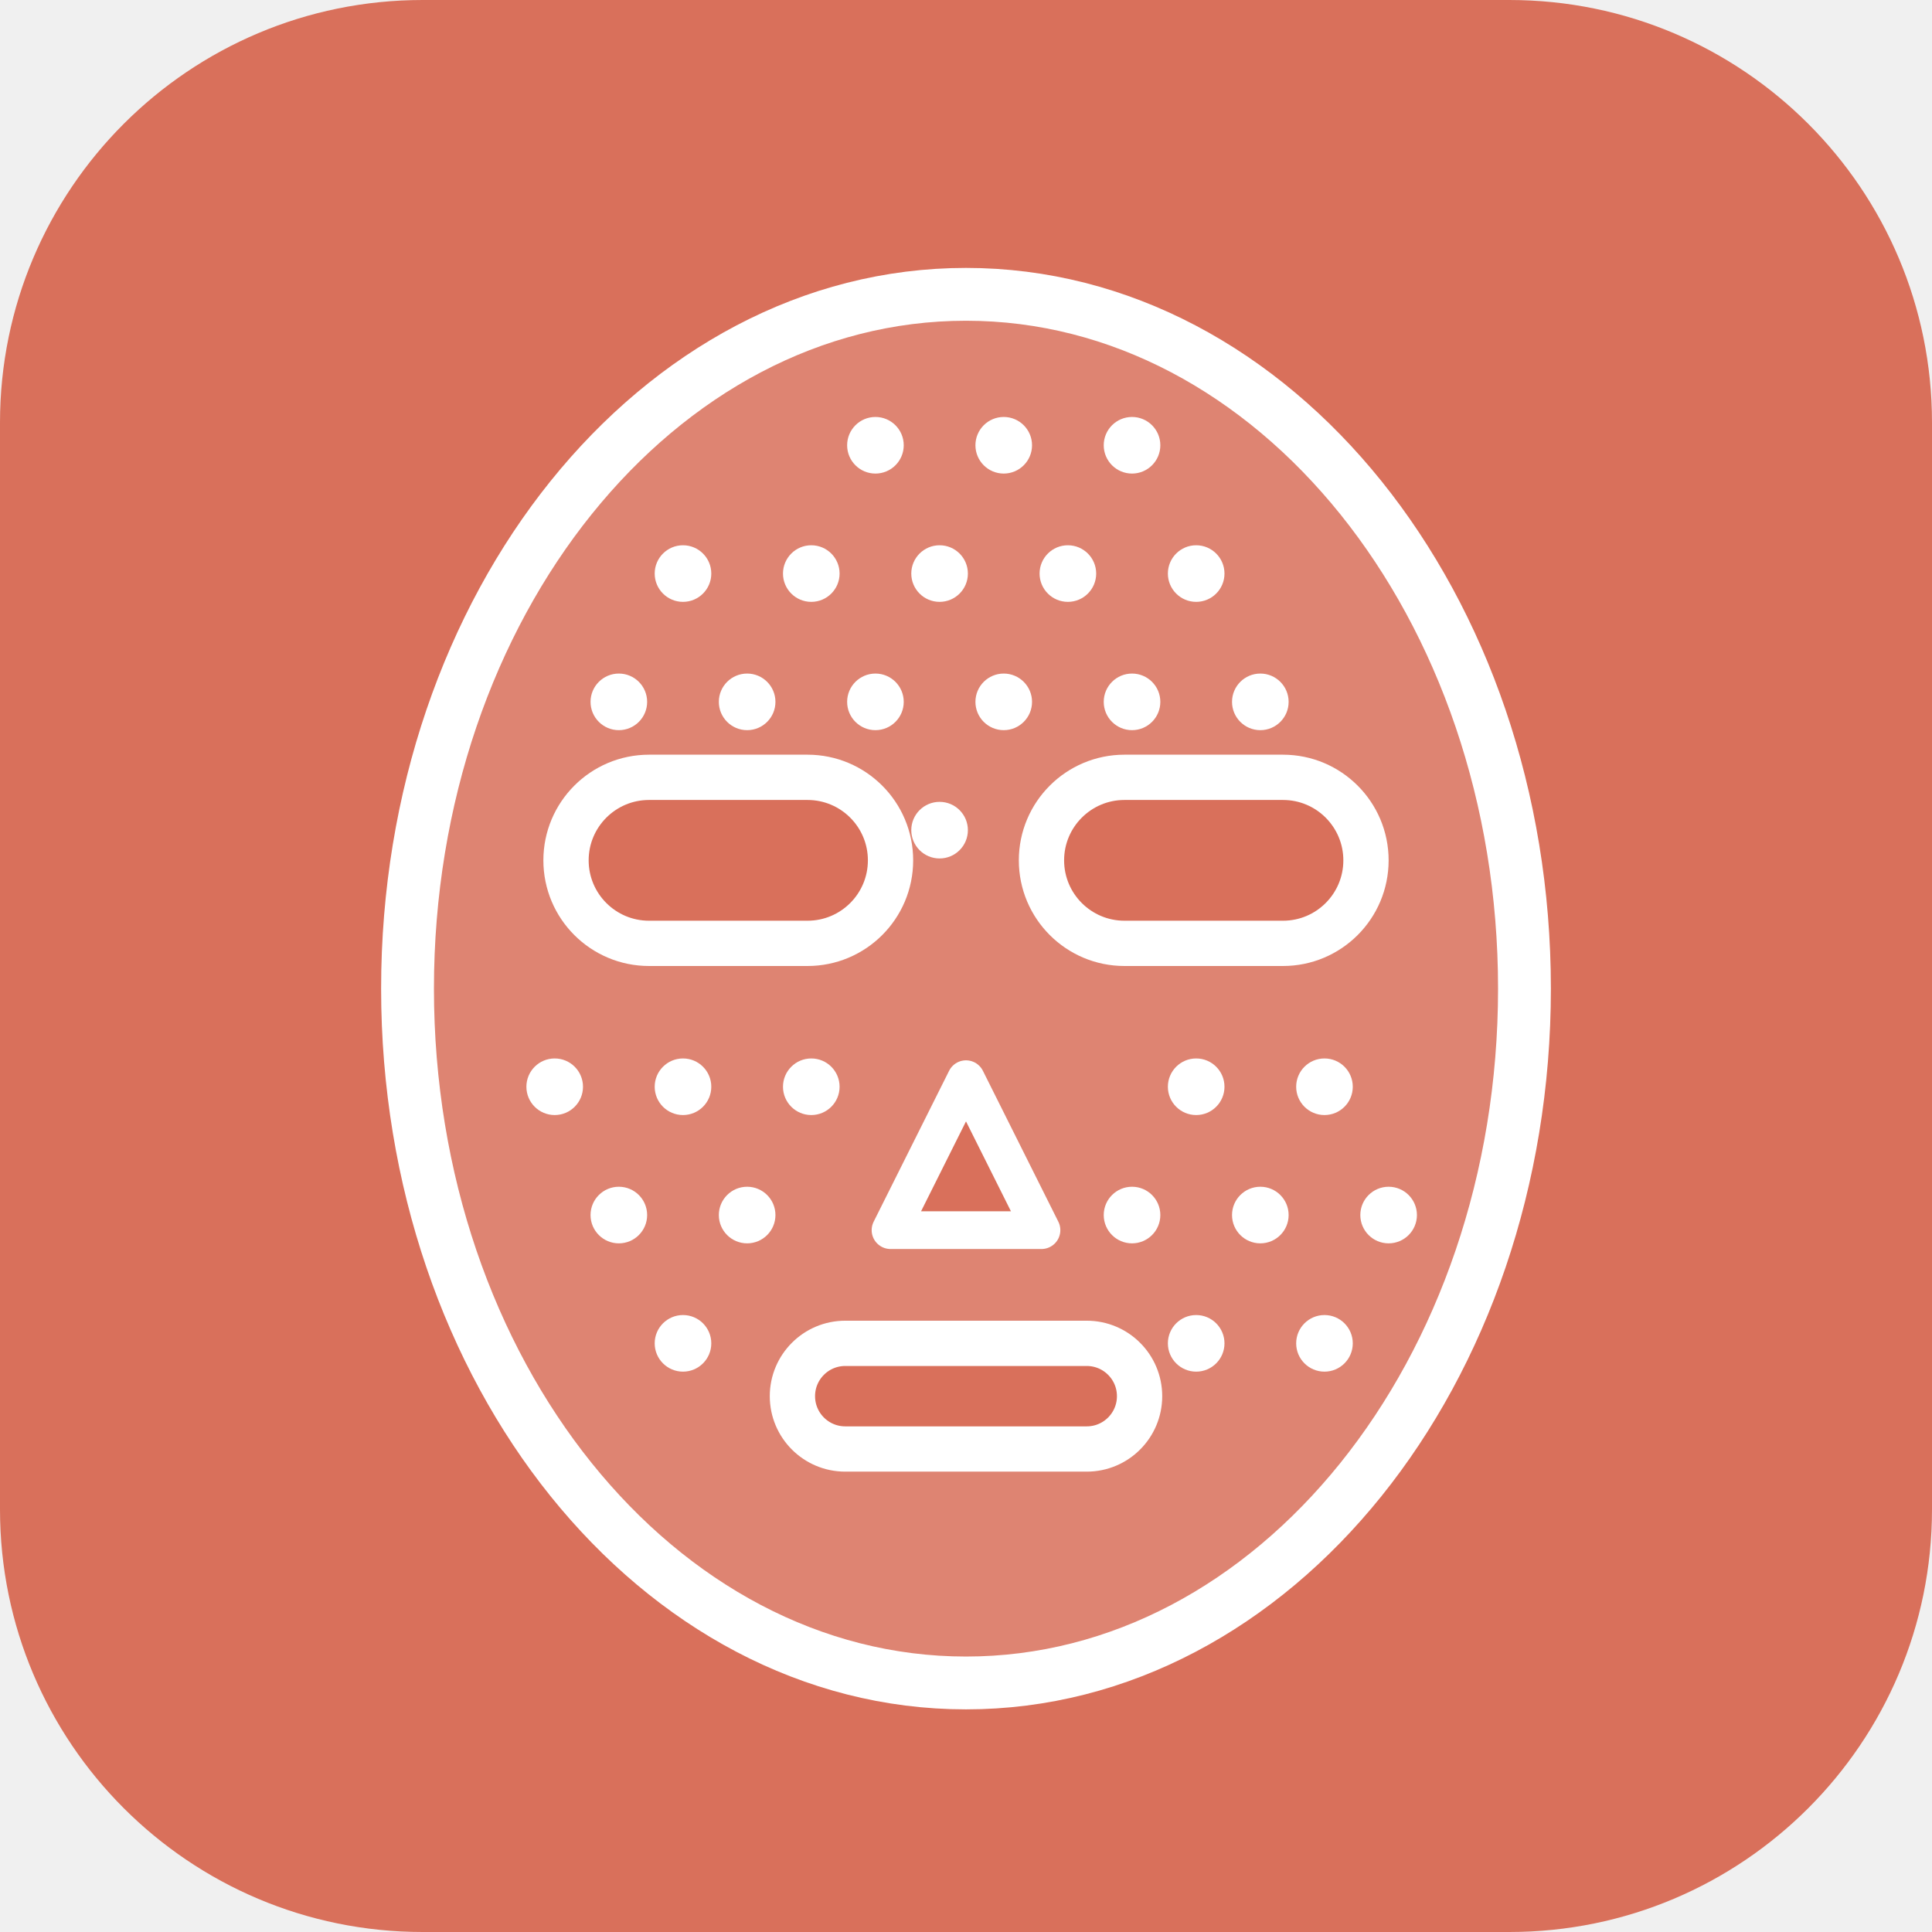
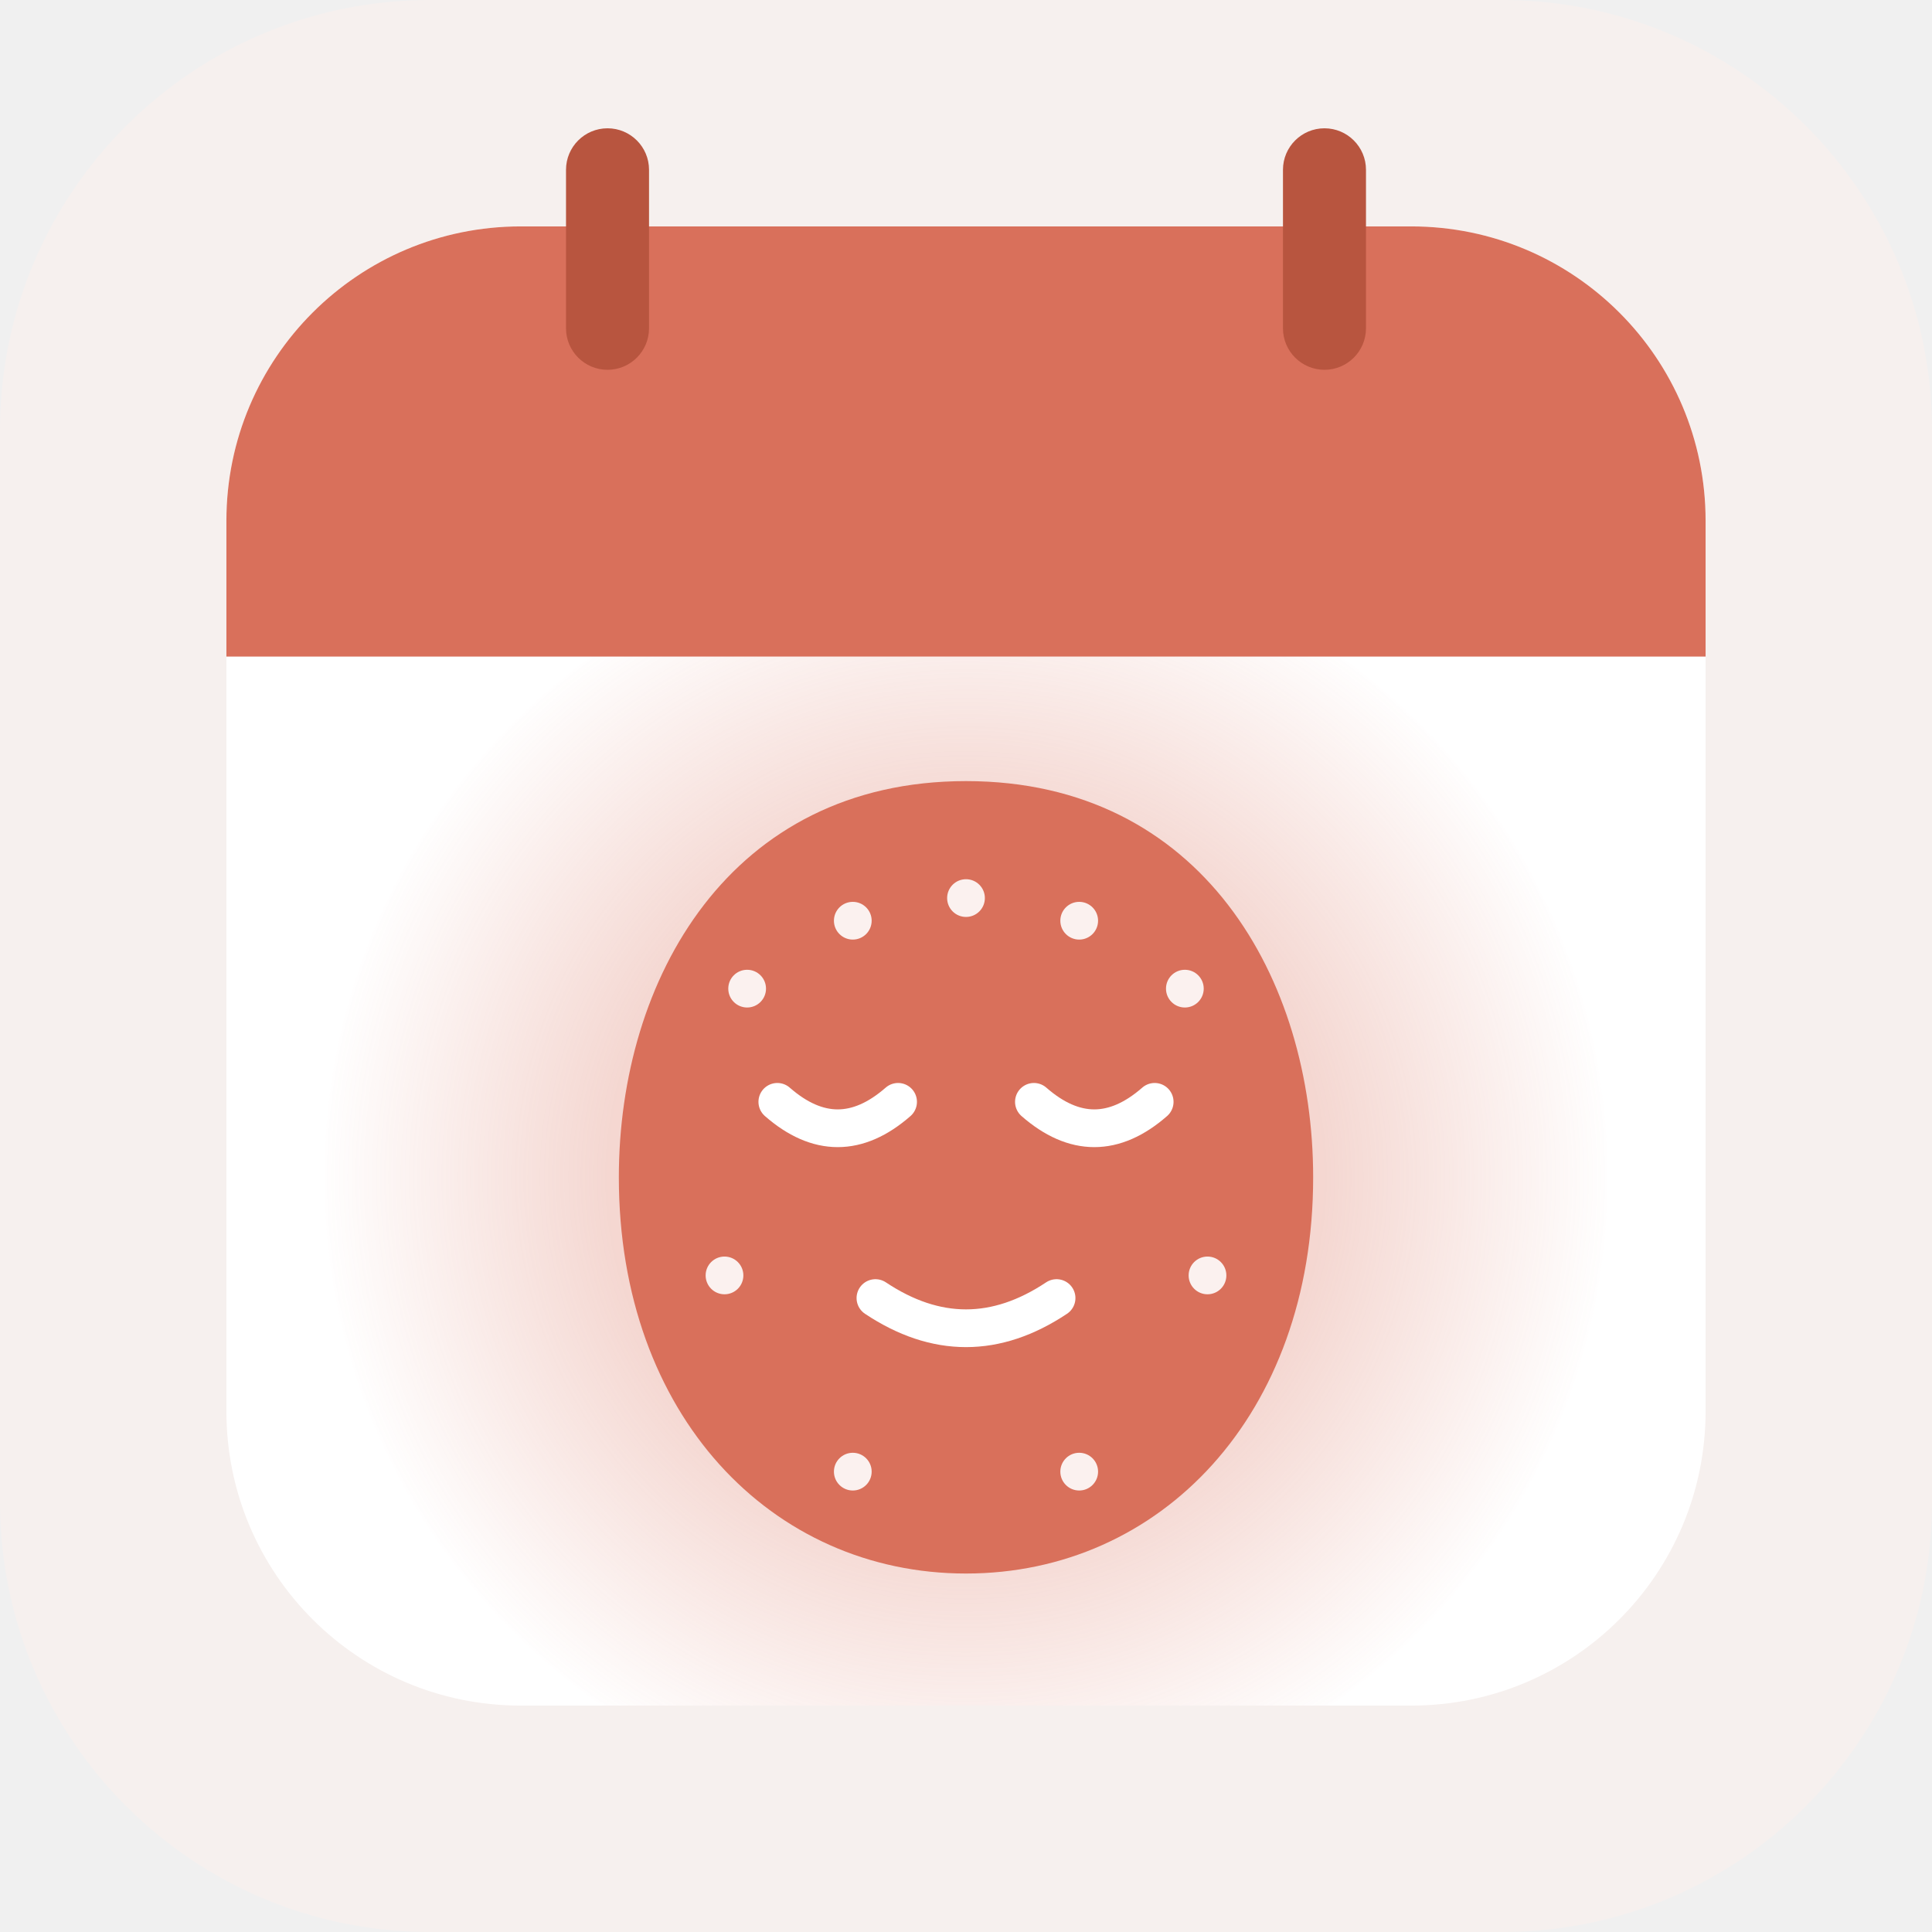
<svg xmlns="http://www.w3.org/2000/svg" viewBox="0 0 512 512">
-   <rect width="512" height="512" rx="112" fill="#d9705b" />
-   <ellipse cx="256" cy="262" rx="148" ry="184" fill="#fff" fill-opacity=".14" stroke="#fff" stroke-width="14" />
-   <g fill="#d9705b" stroke="#fff" stroke-width="12">
-     <rect x="150" y="206" width="86" height="44" rx="22" />
-     <rect x="276" y="206" width="86" height="44" rx="22" />
-     <rect x="210" y="356" width="92" height="28" rx="14" />
+   <defs>
+     <radialGradient id="h">
+       <stop offset=".55" stop-color="#d9705b" stop-opacity=".28" />
+       <stop offset="1" stop-color="#d9705b" stop-opacity="0" />
+     </radialGradient>
+     <clipPath id="pg">
+       <path d="M60 174 h392 v200 a78 78 0 0 1 -78 78 h-236 a78 78 0 0 1 -78 -78 Z" />
+     </clipPath>
+   </defs>
+   <rect width="512" height="512" rx="114" fill="#f6f0ee" />
+   <rect x="60" y="60" width="392" height="392" rx="78" fill="#fff" />
+   <path d="M60 138 a78 78 0 0 1 78 -78 h236 a78 78 0 0 1 78 78 v36 h-392 Z" fill="#d9705b" />
+   <rect x="150" y="34" width="22" height="64" rx="11" fill="#b8553f" />
+   <rect x="340" y="34" width="22" height="64" rx="11" fill="#b8553f" />
+   <g clip-path="url(#pg)">
+     <circle cx="256" cy="312" r="170" fill="url(#h)" />
  </g>
-   <path d="M256 286 L276 326 H236 Z" fill="#d9705b" stroke="#fff" stroke-width="10" stroke-linejoin="round" />
-   <g fill="#fff">
-     <circle cx="232" cy="118" r="7.5" />
-     <circle cx="266" cy="118" r="7.5" />
-     <circle cx="300" cy="118" r="7.5" />
-     <circle cx="181" cy="152" r="7.5" />
-     <circle cx="215" cy="152" r="7.5" />
-     <circle cx="249" cy="152" r="7.5" />
-     <circle cx="283" cy="152" r="7.5" />
-     <circle cx="317" cy="152" r="7.5" />
-     <circle cx="164" cy="186" r="7.5" />
-     <circle cx="198" cy="186" r="7.5" />
-     <circle cx="232" cy="186" r="7.5" />
-     <circle cx="266" cy="186" r="7.5" />
-     <circle cx="300" cy="186" r="7.5" />
-     <circle cx="334" cy="186" r="7.5" />
-     <circle cx="249" cy="220" r="7.5" />
-     <circle cx="147" cy="288" r="7.5" />
-     <circle cx="181" cy="288" r="7.5" />
-     <circle cx="215" cy="288" r="7.5" />
-     <circle cx="317" cy="288" r="7.5" />
-     <circle cx="351" cy="288" r="7.5" />
-     <circle cx="164" cy="322" r="7.5" />
-     <circle cx="198" cy="322" r="7.5" />
-     <circle cx="300" cy="322" r="7.5" />
-     <circle cx="334" cy="322" r="7.5" />
-     <circle cx="368" cy="322" r="7.5" />
-     <circle cx="181" cy="356" r="7.5" />
-     <circle cx="317" cy="356" r="7.5" />
-     <circle cx="351" cy="356" r="7.5" />
+   <path d="M256 207 C318.56 207 348 259.5 348 312 C348 375.0 307.52 417 256 417 C204.48 417 164 375.0 164 312 C164 259.5 193.44 207 256 207 Z" fill="#d9705b" />
+   <path d="M206 292 Q222 306 238 292 M274 292 Q290 306 306 292" fill="none" stroke="#fff" stroke-width="10" stroke-linecap="round" />
+   <path d="M232 344 Q256 360 280 344" fill="none" stroke="#fff" stroke-width="10" stroke-linecap="round" />
+   <g fill="#fff" opacity="0.9">
+     <circle cx="226" cy="244" r="5" />
+     <circle cx="256" cy="238" r="5" />
+     <circle cx="286" cy="244" r="5" />
+     <circle cx="198" cy="262" r="5" />
+     <circle cx="314" cy="262" r="5" />
+     <circle cx="192" cy="338" r="5" />
+     <circle cx="320" cy="338" r="5" />
+     <circle cx="226" cy="390" r="5" />
+     <circle cx="286" cy="390" r="5" />
  </g>
</svg>
